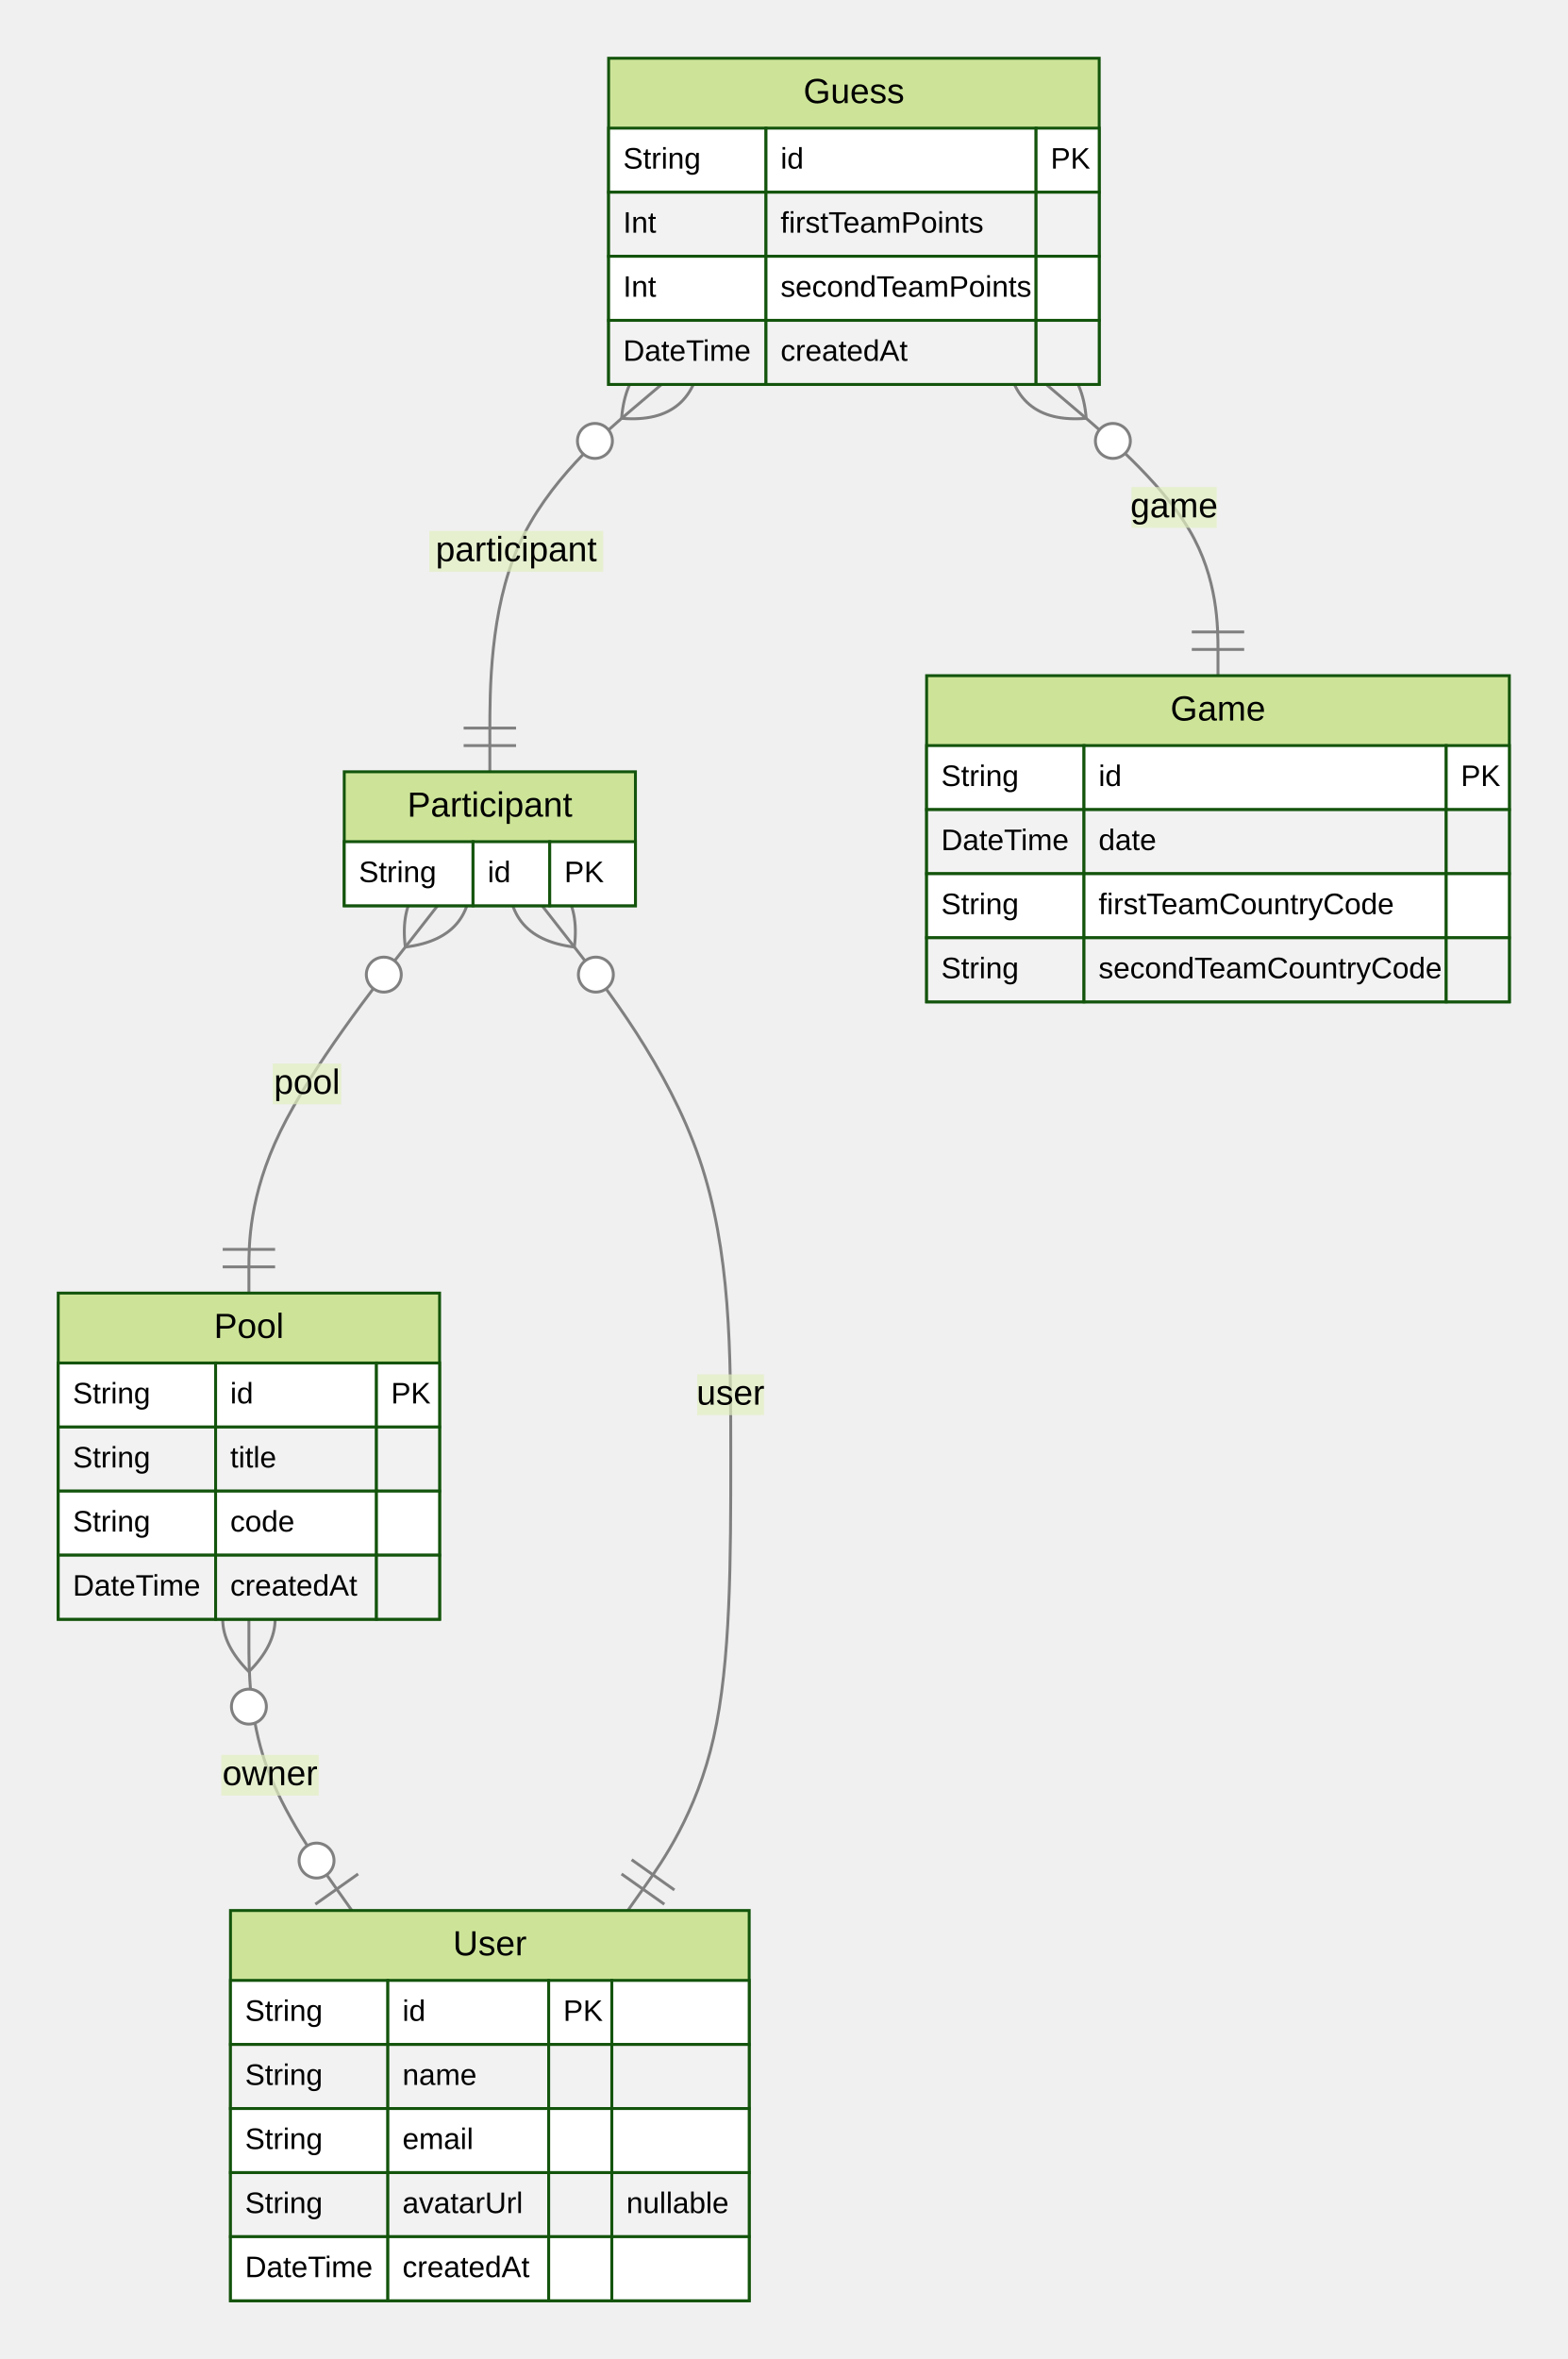
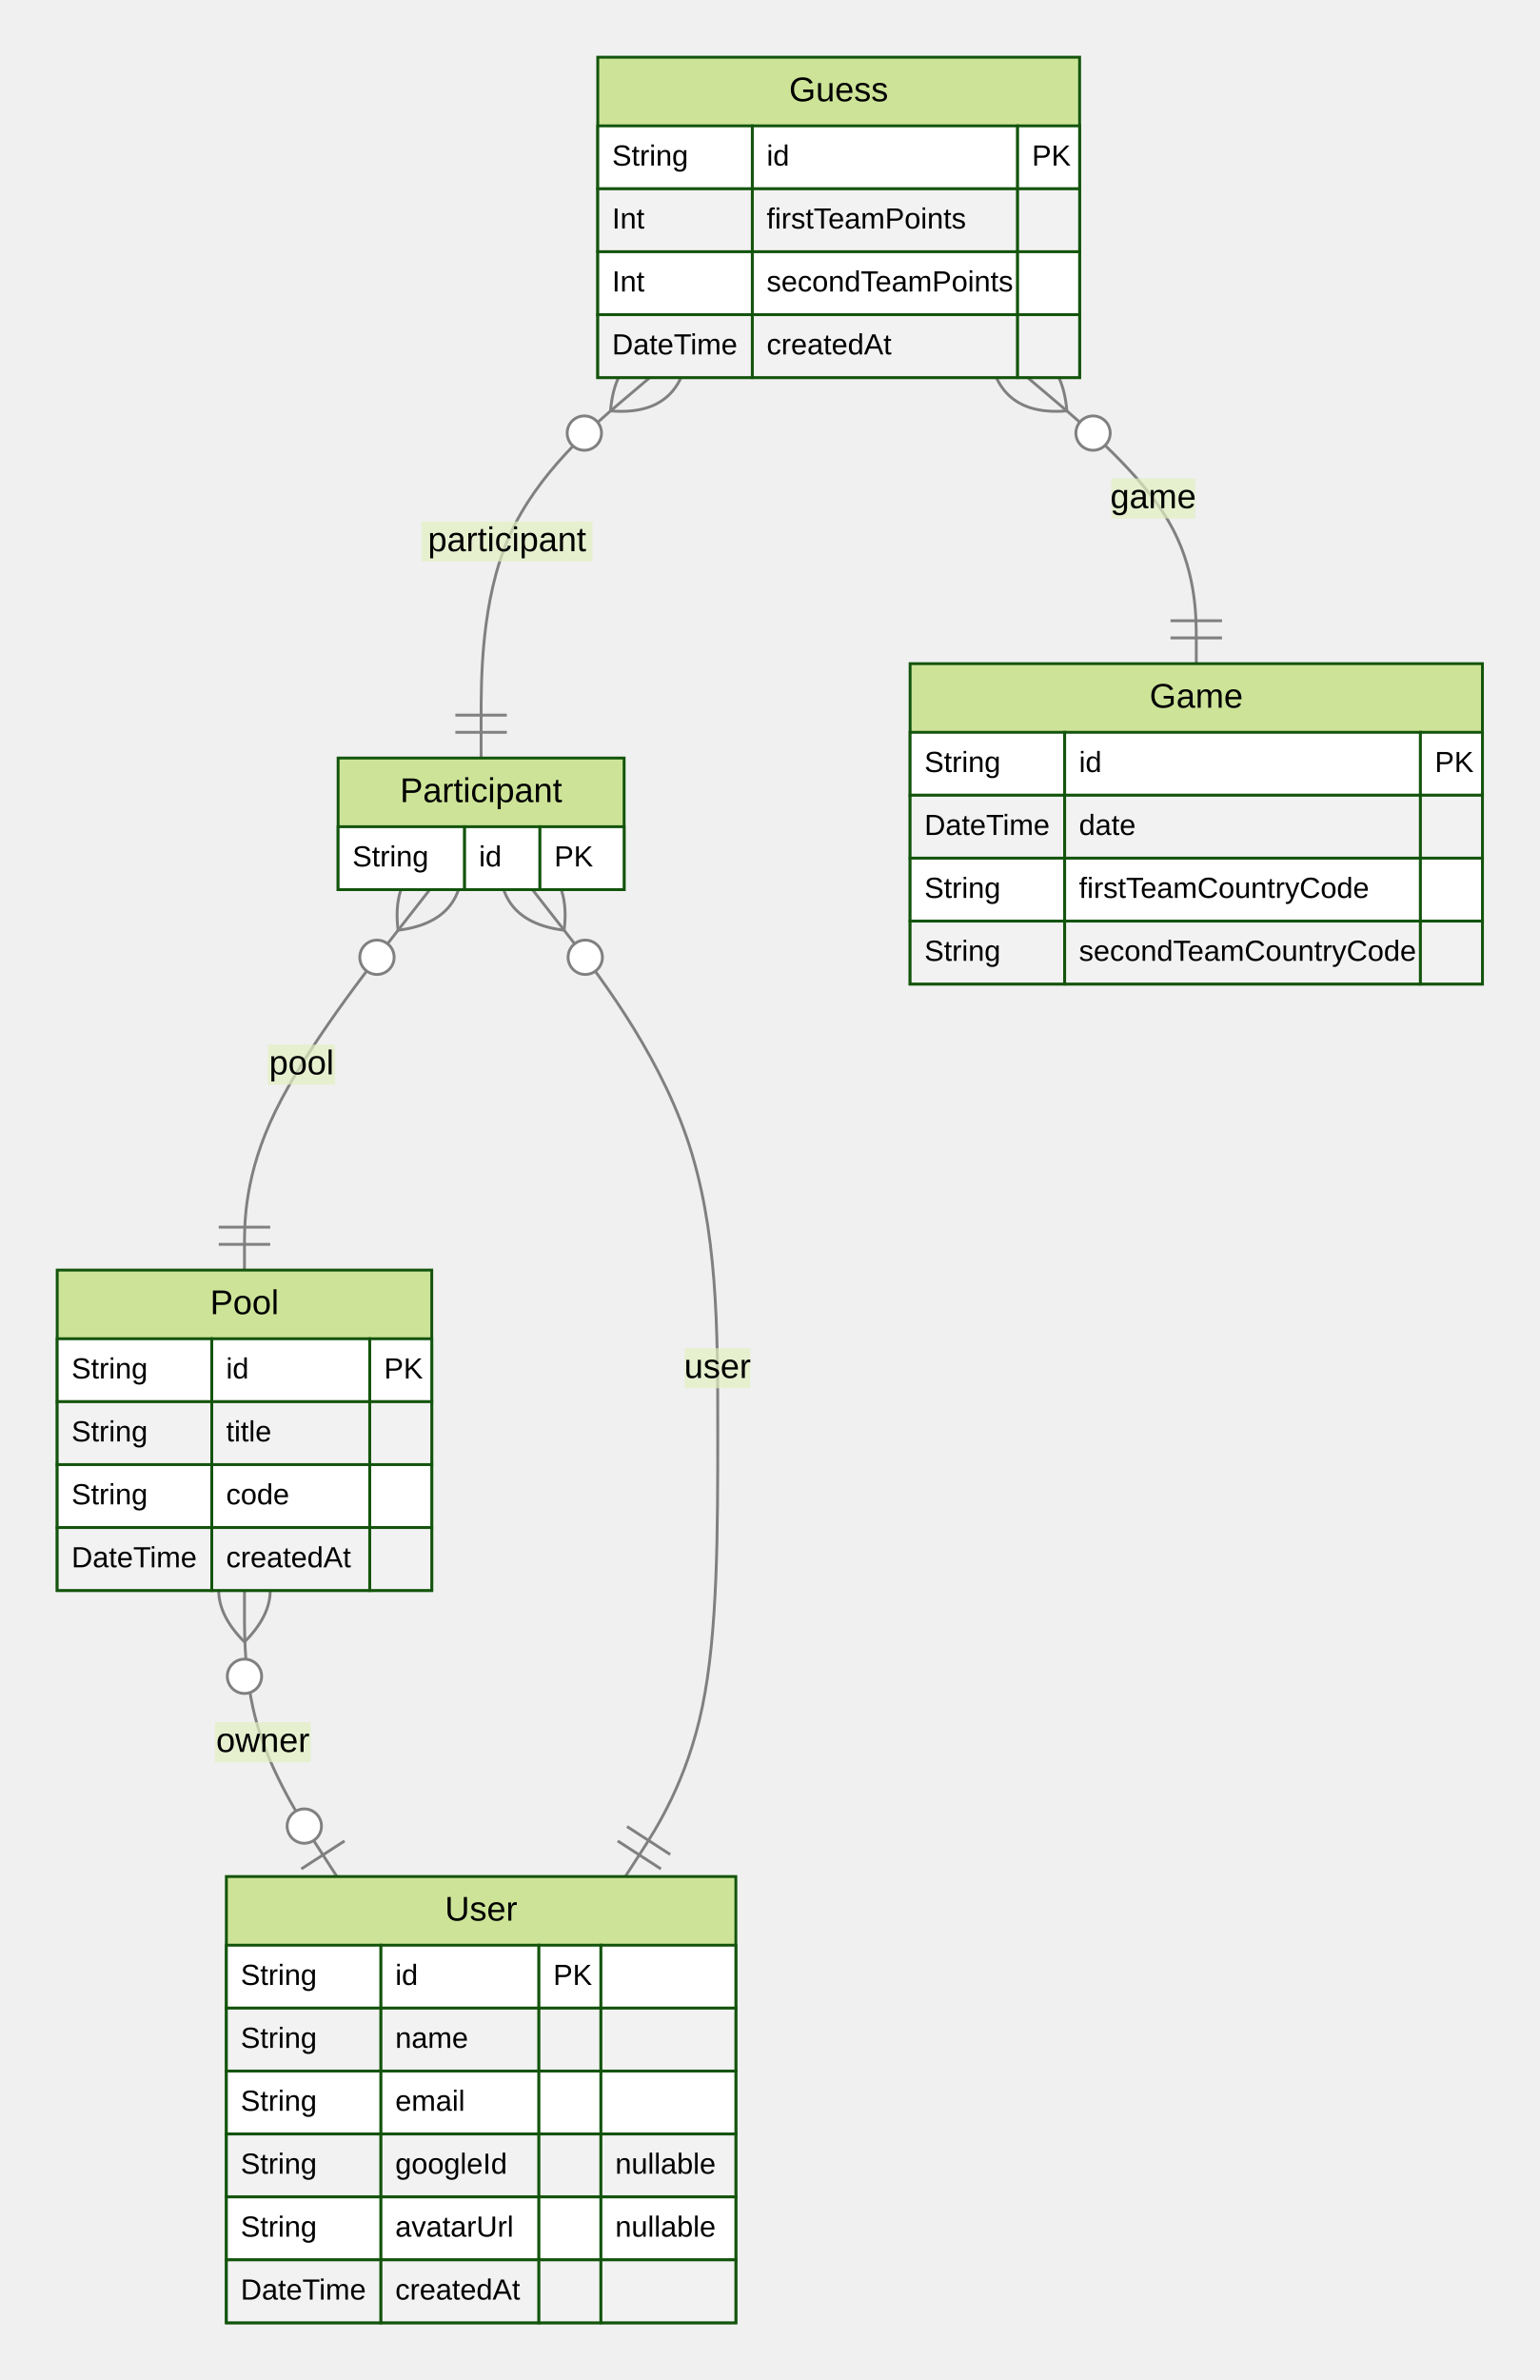
- <svg xmlns="http://www.w3.org/2000/svg" aria-roledescription="er" viewBox="0 0 538.347 810" style="max-width: 538.347px; background-color: white;" width="100%" id="mermaid-0">
+ <svg xmlns="http://www.w3.org/2000/svg" aria-roledescription="er" viewBox="0 0 538.347 832" style="max-width: 538.347px; background-color: white;" width="100%" id="mermaid-0">
  <style>#mermaid-0{font-family:"trebuchet ms",verdana,arial,sans-serif;font-size:16px;fill:#000000;}#mermaid-0 .error-icon{fill:#552222;}#mermaid-0 .error-text{fill:#552222;stroke:#552222;}#mermaid-0 .edge-thickness-normal{stroke-width:2px;}#mermaid-0 .edge-thickness-thick{stroke-width:3.5px;}#mermaid-0 .edge-pattern-solid{stroke-dasharray:0;}#mermaid-0 .edge-pattern-dashed{stroke-dasharray:3;}#mermaid-0 .edge-pattern-dotted{stroke-dasharray:2;}#mermaid-0 .marker{fill:#000000;stroke:#000000;}#mermaid-0 .marker.cross{stroke:#000000;}#mermaid-0 svg{font-family:"trebuchet ms",verdana,arial,sans-serif;font-size:16px;}#mermaid-0 .entityBox{fill:#cde498;stroke:#13540c;}#mermaid-0 .attributeBoxOdd{fill:#ffffff;stroke:#13540c;}#mermaid-0 .attributeBoxEven{fill:#f2f2f2;stroke:#13540c;}#mermaid-0 .relationshipLabelBox{fill:hsl(78.158, 58.462%, 84.51%);opacity:0.7;background-color:hsl(78.158, 58.462%, 84.51%);}#mermaid-0 .relationshipLabelBox rect{opacity:0.5;}#mermaid-0 .relationshipLine{stroke:#000000;}#mermaid-0 .entityTitleText{text-anchor:middle;font-size:18px;fill:#000000;}#mermaid-0 :root{--mermaid-font-family:"trebuchet ms",verdana,arial,sans-serif;}</style>
  <g />
  <defs>
    <marker orient="auto" markerHeight="18" markerWidth="18" refY="9" refX="0" id="ONLY_ONE_START">
      <path d="M9,0 L9,18 M15,0 L15,18" fill="none" stroke="gray" />
    </marker>
  </defs>
  <defs>
    <marker orient="auto" markerHeight="18" markerWidth="18" refY="9" refX="18" id="ONLY_ONE_END">
      <path d="M3,0 L3,18 M9,0 L9,18" fill="none" stroke="gray" />
    </marker>
  </defs>
  <defs>
    <marker orient="auto" markerHeight="18" markerWidth="30" refY="9" refX="0" id="ZERO_OR_ONE_START">
      <circle r="6" cy="9" cx="21" fill="white" stroke="gray" />
      <path d="M9,0 L9,18" fill="none" stroke="gray" />
    </marker>
  </defs>
  <defs>
    <marker orient="auto" markerHeight="18" markerWidth="30" refY="9" refX="30" id="ZERO_OR_ONE_END">
      <circle r="6" cy="9" cx="9" fill="white" stroke="gray" />
      <path d="M21,0 L21,18" fill="none" stroke="gray" />
    </marker>
  </defs>
  <defs>
    <marker orient="auto" markerHeight="36" markerWidth="45" refY="18" refX="18" id="ONE_OR_MORE_START">
      <path d="M0,18 Q 18,0 36,18 Q 18,36 0,18 M42,9 L42,27" fill="none" stroke="gray" />
    </marker>
  </defs>
  <defs>
    <marker orient="auto" markerHeight="36" markerWidth="45" refY="18" refX="27" id="ONE_OR_MORE_END">
      <path d="M3,9 L3,27 M9,18 Q27,0 45,18 Q27,36 9,18" fill="none" stroke="gray" />
    </marker>
  </defs>
  <defs>
    <marker orient="auto" markerHeight="36" markerWidth="57" refY="18" refX="18" id="ZERO_OR_MORE_START">
      <circle r="6" cy="18" cx="48" fill="white" stroke="gray" />
      <path d="M0,18 Q18,0 36,18 Q18,36 0,18" fill="none" stroke="gray" />
    </marker>
  </defs>
  <defs>
    <marker orient="auto" markerHeight="36" markerWidth="57" refY="18" refX="39" id="ZERO_OR_MORE_END">
      <circle r="6" cy="18" cx="9" fill="white" stroke="gray" />
      <path d="M21,18 Q39,0 57,18 Q39,36 21,18" fill="none" stroke="gray" />
    </marker>
  </defs>
-   <path style="stroke: gray; fill: none;" marker-start="url(#ZERO_OR_MORE_START)" marker-end="url(#ZERO_OR_ONE_END)" d="M85.482,556L85.482,564.333C85.482,572.667,85.482,589.333,91.375,606C97.268,622.667,109.055,639.333,114.948,647.667L120.841,656" class="er relationshipLine" />
-   <path style="stroke: gray; fill: none;" marker-start="url(#ZERO_OR_MORE_START)" marker-end="url(#ONLY_ONE_END)" d="M186.176,311L196.974,324.833C207.772,338.667,229.368,366.333,240.166,397.833C250.964,429.333,250.964,464.667,250.964,500C250.964,535.333,250.964,570.667,245.07,596.667C239.177,622.667,227.391,639.333,221.497,647.667L215.604,656" class="er relationshipLine" />
+   <path style="stroke: gray; fill: none;" marker-start="url(#ZERO_OR_MORE_START)" marker-end="url(#ZERO_OR_ONE_END)" d="M85.482,556L85.482,564.333C85.482,572.667,85.482,589.333,90.869,606C96.255,622.667,107.029,639.333,112.416,647.667L117.802,656" class="er relationshipLine" />
+   <path style="stroke: gray; fill: none;" marker-start="url(#ZERO_OR_MORE_START)" marker-end="url(#ONLY_ONE_END)" d="M186.176,311L196.974,324.833C207.772,338.667,229.368,366.333,240.166,397.833C250.964,429.333,250.964,464.667,250.964,500C250.964,535.333,250.964,570.667,245.577,596.667C240.19,622.667,229.416,639.333,224.03,647.667L218.643,656" class="er relationshipLine" />
  <path style="stroke: gray; fill: none;" marker-start="url(#ZERO_OR_MORE_START)" marker-end="url(#ONLY_ONE_END)" d="M150.269,311L139.471,324.833C128.674,338.667,107.078,366.333,96.28,388.5C85.482,410.667,85.482,427.333,85.482,435.667L85.482,444" class="er relationshipLine" />
  <path style="stroke: gray; fill: none;" marker-start="url(#ZERO_OR_MORE_START)" marker-end="url(#ONLY_ONE_END)" d="M359.308,132L369.137,140.333C378.967,148.667,398.626,165.333,408.455,182C418.285,198.667,418.285,215.333,418.285,223.667L418.285,232" class="er relationshipLine" />
  <path style="stroke: gray; fill: none;" marker-start="url(#ZERO_OR_MORE_START)" marker-end="url(#ONLY_ONE_END)" d="M227.2,132L217.37,140.333C207.541,148.667,187.882,165.333,178.052,187.5C168.223,209.667,168.223,237.333,168.223,251.167L168.223,265" class="er relationshipLine" />
-   <g transform="translate(20,444 )" id="entity-Pool-37d48ae9-73a1-4faa-b944-20a3ae18aedb">
+   <g transform="translate(20,444 )" id="entity-Pool-fb8aecbf-c77f-499a-bd3d-36ed7d6c1972">
    <rect height="112" width="130.964" y="0" x="0" class="er entityBox" />
-     <text style="dominant-baseline: middle; text-anchor: middle; font-size: 12px;" transform="translate(65.48175,12)" y="0" x="0" id="text-entity-Pool-37d48ae9-73a1-4faa-b944-20a3ae18aedb" class="er entityLabel">Pool</text>
-     <rect height="22" width="54.048" y="24" x="0" class="er attributeBoxOdd" />
-     <text style="dominant-baseline: middle; font-size: 10.2px;" transform="translate(5,35)" y="0" x="0" id="text-entity-Pool-37d48ae9-73a1-4faa-b944-20a3ae18aedb-attr-1-type" class="er entityLabel">String</text>
+     <text style="dominant-baseline: middle; text-anchor: middle; font-size: 12px;" transform="translate(65.48175,12)" y="0" x="0" id="text-entity-Pool-fb8aecbf-c77f-499a-bd3d-36ed7d6c1972" class="er entityLabel">Pool</text>
+     <rect height="22" width="54.048" y="24" x="0" class="er attributeBoxOdd" />
+     <text style="dominant-baseline: middle; font-size: 10.2px;" transform="translate(5,35)" y="0" x="0" id="text-entity-Pool-fb8aecbf-c77f-499a-bd3d-36ed7d6c1972-attr-1-type" class="er entityLabel">String</text>
    <rect height="22" width="55.234" y="24" x="54.048" class="er attributeBoxOdd" />
-     <text style="dominant-baseline: middle; font-size: 10.2px;" transform="translate(59.0484,35)" y="0" x="0" id="text-entity-Pool-37d48ae9-73a1-4faa-b944-20a3ae18aedb-attr-1-name" class="er entityLabel">id</text>
+     <text style="dominant-baseline: middle; font-size: 10.2px;" transform="translate(59.0484,35)" y="0" x="0" id="text-entity-Pool-fb8aecbf-c77f-499a-bd3d-36ed7d6c1972-attr-1-name" class="er entityLabel">id</text>
    <rect height="22" width="21.681" y="24" x="109.283" class="er attributeBoxOdd" />
-     <text style="dominant-baseline: middle; font-size: 10.2px;" transform="translate(114.2828,35)" y="0" x="0" id="text-entity-Pool-37d48ae9-73a1-4faa-b944-20a3ae18aedb-attr-1-key" class="er entityLabel">PK</text>
-     <rect height="22" width="54.048" y="46" x="0" class="er attributeBoxEven" />
-     <text style="dominant-baseline: middle; font-size: 10.2px;" transform="translate(5,57)" y="0" x="0" id="text-entity-Pool-37d48ae9-73a1-4faa-b944-20a3ae18aedb-attr-2-type" class="er entityLabel">String</text>
+     <text style="dominant-baseline: middle; font-size: 10.2px;" transform="translate(114.2828,35)" y="0" x="0" id="text-entity-Pool-fb8aecbf-c77f-499a-bd3d-36ed7d6c1972-attr-1-key" class="er entityLabel">PK</text>
+     <rect height="22" width="54.048" y="46" x="0" class="er attributeBoxEven" />
+     <text style="dominant-baseline: middle; font-size: 10.2px;" transform="translate(5,57)" y="0" x="0" id="text-entity-Pool-fb8aecbf-c77f-499a-bd3d-36ed7d6c1972-attr-2-type" class="er entityLabel">String</text>
    <rect height="22" width="55.234" y="46" x="54.048" class="er attributeBoxEven" />
-     <text style="dominant-baseline: middle; font-size: 10.2px;" transform="translate(59.0484,57)" y="0" x="0" id="text-entity-Pool-37d48ae9-73a1-4faa-b944-20a3ae18aedb-attr-2-name" class="er entityLabel">title</text>
+     <text style="dominant-baseline: middle; font-size: 10.2px;" transform="translate(59.0484,57)" y="0" x="0" id="text-entity-Pool-fb8aecbf-c77f-499a-bd3d-36ed7d6c1972-attr-2-name" class="er entityLabel">title</text>
    <rect height="22" width="21.681" y="46" x="109.283" class="er attributeBoxEven" />
-     <text style="dominant-baseline: middle; font-size: 10.2px;" transform="translate(114.2828,57)" y="0" x="0" id="text-entity-Pool-37d48ae9-73a1-4faa-b944-20a3ae18aedb-attr-2-key" class="er entityLabel" />
-     <rect height="22" width="54.048" y="68" x="0" class="er attributeBoxOdd" />
-     <text style="dominant-baseline: middle; font-size: 10.2px;" transform="translate(5,79)" y="0" x="0" id="text-entity-Pool-37d48ae9-73a1-4faa-b944-20a3ae18aedb-attr-3-type" class="er entityLabel">String</text>
+     <text style="dominant-baseline: middle; font-size: 10.2px;" transform="translate(114.2828,57)" y="0" x="0" id="text-entity-Pool-fb8aecbf-c77f-499a-bd3d-36ed7d6c1972-attr-2-key" class="er entityLabel" />
+     <rect height="22" width="54.048" y="68" x="0" class="er attributeBoxOdd" />
+     <text style="dominant-baseline: middle; font-size: 10.2px;" transform="translate(5,79)" y="0" x="0" id="text-entity-Pool-fb8aecbf-c77f-499a-bd3d-36ed7d6c1972-attr-3-type" class="er entityLabel">String</text>
    <rect height="22" width="55.234" y="68" x="54.048" class="er attributeBoxOdd" />
-     <text style="dominant-baseline: middle; font-size: 10.2px;" transform="translate(59.0484,79)" y="0" x="0" id="text-entity-Pool-37d48ae9-73a1-4faa-b944-20a3ae18aedb-attr-3-name" class="er entityLabel">code</text>
+     <text style="dominant-baseline: middle; font-size: 10.2px;" transform="translate(59.0484,79)" y="0" x="0" id="text-entity-Pool-fb8aecbf-c77f-499a-bd3d-36ed7d6c1972-attr-3-name" class="er entityLabel">code</text>
    <rect height="22" width="21.681" y="68" x="109.283" class="er attributeBoxOdd" />
-     <text style="dominant-baseline: middle; font-size: 10.2px;" transform="translate(114.2828,79)" y="0" x="0" id="text-entity-Pool-37d48ae9-73a1-4faa-b944-20a3ae18aedb-attr-3-key" class="er entityLabel" />
-     <rect height="22" width="54.048" y="90" x="0" class="er attributeBoxEven" />
-     <text style="dominant-baseline: middle; font-size: 10.2px;" transform="translate(5,101)" y="0" x="0" id="text-entity-Pool-37d48ae9-73a1-4faa-b944-20a3ae18aedb-attr-4-type" class="er entityLabel">DateTime</text>
+     <text style="dominant-baseline: middle; font-size: 10.2px;" transform="translate(114.2828,79)" y="0" x="0" id="text-entity-Pool-fb8aecbf-c77f-499a-bd3d-36ed7d6c1972-attr-3-key" class="er entityLabel" />
+     <rect height="22" width="54.048" y="90" x="0" class="er attributeBoxEven" />
+     <text style="dominant-baseline: middle; font-size: 10.2px;" transform="translate(5,101)" y="0" x="0" id="text-entity-Pool-fb8aecbf-c77f-499a-bd3d-36ed7d6c1972-attr-4-type" class="er entityLabel">DateTime</text>
    <rect height="22" width="55.234" y="90" x="54.048" class="er attributeBoxEven" />
-     <text style="dominant-baseline: middle; font-size: 10.2px;" transform="translate(59.0484,101)" y="0" x="0" id="text-entity-Pool-37d48ae9-73a1-4faa-b944-20a3ae18aedb-attr-4-name" class="er entityLabel">createdAt</text>
+     <text style="dominant-baseline: middle; font-size: 10.2px;" transform="translate(59.0484,101)" y="0" x="0" id="text-entity-Pool-fb8aecbf-c77f-499a-bd3d-36ed7d6c1972-attr-4-name" class="er entityLabel">createdAt</text>
    <rect height="22" width="21.681" y="90" x="109.283" class="er attributeBoxEven" />
-     <text style="dominant-baseline: middle; font-size: 10.2px;" transform="translate(114.2828,101)" y="0" x="0" id="text-entity-Pool-37d48ae9-73a1-4faa-b944-20a3ae18aedb-attr-4-key" class="er entityLabel" />
-   </g>
-   <g transform="translate(118.2226,265 )" id="entity-Participant-10bb6543-0d7f-44b6-8a43-4606f0fea3a1">
+     <text style="dominant-baseline: middle; font-size: 10.2px;" transform="translate(114.2828,101)" y="0" x="0" id="text-entity-Pool-fb8aecbf-c77f-499a-bd3d-36ed7d6c1972-attr-4-key" class="er entityLabel" />
+   </g>
+   <g transform="translate(118.2226,265 )" id="entity-Participant-df81b12b-64f8-4b51-9717-61aa2121755e">
    <rect height="46" width="100" y="0" x="0" class="er entityBox" />
-     <text style="dominant-baseline: middle; text-anchor: middle; font-size: 12px;" transform="translate(50,12)" y="0" x="0" id="text-entity-Participant-10bb6543-0d7f-44b6-8a43-4606f0fea3a1" class="er entityLabel">Participant</text>
+     <text style="dominant-baseline: middle; text-anchor: middle; font-size: 12px;" transform="translate(50,12)" y="0" x="0" id="text-entity-Participant-df81b12b-64f8-4b51-9717-61aa2121755e" class="er entityLabel">Participant</text>
    <rect height="22" width="44.231" y="24" x="0" class="er attributeBoxOdd" />
-     <text style="dominant-baseline: middle; font-size: 10.2px;" transform="translate(5,35)" y="0" x="0" id="text-entity-Participant-10bb6543-0d7f-44b6-8a43-4606f0fea3a1-attr-1-type" class="er entityLabel">String</text>
+     <text style="dominant-baseline: middle; font-size: 10.2px;" transform="translate(5,35)" y="0" x="0" id="text-entity-Participant-df81b12b-64f8-4b51-9717-61aa2121755e-attr-1-type" class="er entityLabel">String</text>
    <rect height="22" width="26.341" y="24" x="44.231" class="er attributeBoxOdd" />
-     <text style="dominant-baseline: middle; font-size: 10.2px;" transform="translate(49.23142,35)" y="0" x="0" id="text-entity-Participant-10bb6543-0d7f-44b6-8a43-4606f0fea3a1-attr-1-name" class="er entityLabel">id</text>
+     <text style="dominant-baseline: middle; font-size: 10.2px;" transform="translate(49.23142,35)" y="0" x="0" id="text-entity-Participant-df81b12b-64f8-4b51-9717-61aa2121755e-attr-1-name" class="er entityLabel">id</text>
    <rect height="22" width="29.428" y="24" x="70.572" class="er attributeBoxOdd" />
-     <text style="dominant-baseline: middle; font-size: 10.2px;" transform="translate(75.57222,35)" y="0" x="0" id="text-entity-Participant-10bb6543-0d7f-44b6-8a43-4606f0fea3a1-attr-1-key" class="er entityLabel">PK</text>
-   </g>
-   <g transform="translate(79.1537,656 )" id="entity-User-40700249-a757-427a-8d13-476e6ff8c09a">
-     <rect height="134" width="178.138" y="0" x="0" class="er entityBox" />
-     <text style="dominant-baseline: middle; text-anchor: middle; font-size: 12px;" transform="translate(89.06892,12)" y="0" x="0" id="text-entity-User-40700249-a757-427a-8d13-476e6ff8c09a" class="er entityLabel">User</text>
-     <rect height="22" width="54.048" y="24" x="0" class="er attributeBoxOdd" />
-     <text style="dominant-baseline: middle; font-size: 10.2px;" transform="translate(5,35)" y="0" x="0" id="text-entity-User-40700249-a757-427a-8d13-476e6ff8c09a-attr-1-type" class="er entityLabel">String</text>
+     <text style="dominant-baseline: middle; font-size: 10.2px;" transform="translate(75.57222,35)" y="0" x="0" id="text-entity-Participant-df81b12b-64f8-4b51-9717-61aa2121755e-attr-1-key" class="er entityLabel">PK</text>
+   </g>
+   <g transform="translate(79.1537,656 )" id="entity-User-b1c55656-faf7-48f1-ba8e-46f717228d10">
+     <rect height="156" width="178.138" y="0" x="0" class="er entityBox" />
+     <text style="dominant-baseline: middle; text-anchor: middle; font-size: 12px;" transform="translate(89.06892,12)" y="0" x="0" id="text-entity-User-b1c55656-faf7-48f1-ba8e-46f717228d10" class="er entityLabel">User</text>
+     <rect height="22" width="54.048" y="24" x="0" class="er attributeBoxOdd" />
+     <text style="dominant-baseline: middle; font-size: 10.2px;" transform="translate(5,35)" y="0" x="0" id="text-entity-User-b1c55656-faf7-48f1-ba8e-46f717228d10-attr-1-type" class="er entityLabel">String</text>
    <rect height="22" width="55.234" y="24" x="54.048" class="er attributeBoxOdd" />
-     <text style="dominant-baseline: middle; font-size: 10.2px;" transform="translate(59.0484,35)" y="0" x="0" id="text-entity-User-40700249-a757-427a-8d13-476e6ff8c09a-attr-1-name" class="er entityLabel">id</text>
+     <text style="dominant-baseline: middle; font-size: 10.2px;" transform="translate(59.0484,35)" y="0" x="0" id="text-entity-User-b1c55656-faf7-48f1-ba8e-46f717228d10-attr-1-name" class="er entityLabel">id</text>
    <rect height="22" width="21.681" y="24" x="109.283" class="er attributeBoxOdd" />
-     <text style="dominant-baseline: middle; font-size: 10.2px;" transform="translate(114.2828,35)" y="0" x="0" id="text-entity-User-40700249-a757-427a-8d13-476e6ff8c09a-attr-1-key" class="er entityLabel">PK</text>
+     <text style="dominant-baseline: middle; font-size: 10.2px;" transform="translate(114.2828,35)" y="0" x="0" id="text-entity-User-b1c55656-faf7-48f1-ba8e-46f717228d10-attr-1-key" class="er entityLabel">PK</text>
    <rect height="22" width="47.174" y="24" x="130.964" class="er attributeBoxOdd" />
-     <text style="dominant-baseline: middle; font-size: 10.2px;" transform="translate(135.9635,35)" y="0" x="0" id="text-entity-User-40700249-a757-427a-8d13-476e6ff8c09a-attr-1-comment" class="er entityLabel" />
-     <rect height="22" width="54.048" y="46" x="0" class="er attributeBoxEven" />
-     <text style="dominant-baseline: middle; font-size: 10.2px;" transform="translate(5,57)" y="0" x="0" id="text-entity-User-40700249-a757-427a-8d13-476e6ff8c09a-attr-2-type" class="er entityLabel">String</text>
+     <text style="dominant-baseline: middle; font-size: 10.2px;" transform="translate(135.9635,35)" y="0" x="0" id="text-entity-User-b1c55656-faf7-48f1-ba8e-46f717228d10-attr-1-comment" class="er entityLabel" />
+     <rect height="22" width="54.048" y="46" x="0" class="er attributeBoxEven" />
+     <text style="dominant-baseline: middle; font-size: 10.2px;" transform="translate(5,57)" y="0" x="0" id="text-entity-User-b1c55656-faf7-48f1-ba8e-46f717228d10-attr-2-type" class="er entityLabel">String</text>
    <rect height="22" width="55.234" y="46" x="54.048" class="er attributeBoxEven" />
-     <text style="dominant-baseline: middle; font-size: 10.2px;" transform="translate(59.0484,57)" y="0" x="0" id="text-entity-User-40700249-a757-427a-8d13-476e6ff8c09a-attr-2-name" class="er entityLabel">name</text>
+     <text style="dominant-baseline: middle; font-size: 10.2px;" transform="translate(59.0484,57)" y="0" x="0" id="text-entity-User-b1c55656-faf7-48f1-ba8e-46f717228d10-attr-2-name" class="er entityLabel">name</text>
    <rect height="22" width="21.681" y="46" x="109.283" class="er attributeBoxEven" />
-     <text style="dominant-baseline: middle; font-size: 10.2px;" transform="translate(114.2828,57)" y="0" x="0" id="text-entity-User-40700249-a757-427a-8d13-476e6ff8c09a-attr-2-key" class="er entityLabel" />
+     <text style="dominant-baseline: middle; font-size: 10.2px;" transform="translate(114.2828,57)" y="0" x="0" id="text-entity-User-b1c55656-faf7-48f1-ba8e-46f717228d10-attr-2-key" class="er entityLabel" />
    <rect height="22" width="47.174" y="46" x="130.964" class="er attributeBoxEven" />
-     <text style="dominant-baseline: middle; font-size: 10.2px;" transform="translate(135.9635,57)" y="0" x="0" id="text-entity-User-40700249-a757-427a-8d13-476e6ff8c09a-attr-2-comment" class="er entityLabel" />
-     <rect height="22" width="54.048" y="68" x="0" class="er attributeBoxOdd" />
-     <text style="dominant-baseline: middle; font-size: 10.2px;" transform="translate(5,79)" y="0" x="0" id="text-entity-User-40700249-a757-427a-8d13-476e6ff8c09a-attr-3-type" class="er entityLabel">String</text>
+     <text style="dominant-baseline: middle; font-size: 10.2px;" transform="translate(135.9635,57)" y="0" x="0" id="text-entity-User-b1c55656-faf7-48f1-ba8e-46f717228d10-attr-2-comment" class="er entityLabel" />
+     <rect height="22" width="54.048" y="68" x="0" class="er attributeBoxOdd" />
+     <text style="dominant-baseline: middle; font-size: 10.2px;" transform="translate(5,79)" y="0" x="0" id="text-entity-User-b1c55656-faf7-48f1-ba8e-46f717228d10-attr-3-type" class="er entityLabel">String</text>
    <rect height="22" width="55.234" y="68" x="54.048" class="er attributeBoxOdd" />
-     <text style="dominant-baseline: middle; font-size: 10.2px;" transform="translate(59.0484,79)" y="0" x="0" id="text-entity-User-40700249-a757-427a-8d13-476e6ff8c09a-attr-3-name" class="er entityLabel">email</text>
+     <text style="dominant-baseline: middle; font-size: 10.2px;" transform="translate(59.0484,79)" y="0" x="0" id="text-entity-User-b1c55656-faf7-48f1-ba8e-46f717228d10-attr-3-name" class="er entityLabel">email</text>
    <rect height="22" width="21.681" y="68" x="109.283" class="er attributeBoxOdd" />
-     <text style="dominant-baseline: middle; font-size: 10.2px;" transform="translate(114.2828,79)" y="0" x="0" id="text-entity-User-40700249-a757-427a-8d13-476e6ff8c09a-attr-3-key" class="er entityLabel" />
+     <text style="dominant-baseline: middle; font-size: 10.2px;" transform="translate(114.2828,79)" y="0" x="0" id="text-entity-User-b1c55656-faf7-48f1-ba8e-46f717228d10-attr-3-key" class="er entityLabel" />
    <rect height="22" width="47.174" y="68" x="130.964" class="er attributeBoxOdd" />
-     <text style="dominant-baseline: middle; font-size: 10.2px;" transform="translate(135.9635,79)" y="0" x="0" id="text-entity-User-40700249-a757-427a-8d13-476e6ff8c09a-attr-3-comment" class="er entityLabel" />
-     <rect height="22" width="54.048" y="90" x="0" class="er attributeBoxEven" />
-     <text style="dominant-baseline: middle; font-size: 10.2px;" transform="translate(5,101)" y="0" x="0" id="text-entity-User-40700249-a757-427a-8d13-476e6ff8c09a-attr-4-type" class="er entityLabel">String</text>
+     <text style="dominant-baseline: middle; font-size: 10.2px;" transform="translate(135.9635,79)" y="0" x="0" id="text-entity-User-b1c55656-faf7-48f1-ba8e-46f717228d10-attr-3-comment" class="er entityLabel" />
+     <rect height="22" width="54.048" y="90" x="0" class="er attributeBoxEven" />
+     <text style="dominant-baseline: middle; font-size: 10.2px;" transform="translate(5,101)" y="0" x="0" id="text-entity-User-b1c55656-faf7-48f1-ba8e-46f717228d10-attr-4-type" class="er entityLabel">String</text>
    <rect height="22" width="55.234" y="90" x="54.048" class="er attributeBoxEven" />
-     <text style="dominant-baseline: middle; font-size: 10.2px;" transform="translate(59.0484,101)" y="0" x="0" id="text-entity-User-40700249-a757-427a-8d13-476e6ff8c09a-attr-4-name" class="er entityLabel">avatarUrl</text>
+     <text style="dominant-baseline: middle; font-size: 10.2px;" transform="translate(59.0484,101)" y="0" x="0" id="text-entity-User-b1c55656-faf7-48f1-ba8e-46f717228d10-attr-4-name" class="er entityLabel">googleId</text>
    <rect height="22" width="21.681" y="90" x="109.283" class="er attributeBoxEven" />
-     <text style="dominant-baseline: middle; font-size: 10.2px;" transform="translate(114.2828,101)" y="0" x="0" id="text-entity-User-40700249-a757-427a-8d13-476e6ff8c09a-attr-4-key" class="er entityLabel" />
+     <text style="dominant-baseline: middle; font-size: 10.2px;" transform="translate(114.2828,101)" y="0" x="0" id="text-entity-User-b1c55656-faf7-48f1-ba8e-46f717228d10-attr-4-key" class="er entityLabel" />
    <rect height="22" width="47.174" y="90" x="130.964" class="er attributeBoxEven" />
-     <text style="dominant-baseline: middle; font-size: 10.2px;" transform="translate(135.9635,101)" y="0" x="0" id="text-entity-User-40700249-a757-427a-8d13-476e6ff8c09a-attr-4-comment" class="er entityLabel">nullable</text>
+     <text style="dominant-baseline: middle; font-size: 10.2px;" transform="translate(135.9635,101)" y="0" x="0" id="text-entity-User-b1c55656-faf7-48f1-ba8e-46f717228d10-attr-4-comment" class="er entityLabel">nullable</text>
    <rect height="22" width="54.048" y="112" x="0" class="er attributeBoxOdd" />
-     <text style="dominant-baseline: middle; font-size: 10.2px;" transform="translate(5,123)" y="0" x="0" id="text-entity-User-40700249-a757-427a-8d13-476e6ff8c09a-attr-5-type" class="er entityLabel">DateTime</text>
+     <text style="dominant-baseline: middle; font-size: 10.2px;" transform="translate(5,123)" y="0" x="0" id="text-entity-User-b1c55656-faf7-48f1-ba8e-46f717228d10-attr-5-type" class="er entityLabel">String</text>
    <rect height="22" width="55.234" y="112" x="54.048" class="er attributeBoxOdd" />
-     <text style="dominant-baseline: middle; font-size: 10.2px;" transform="translate(59.0484,123)" y="0" x="0" id="text-entity-User-40700249-a757-427a-8d13-476e6ff8c09a-attr-5-name" class="er entityLabel">createdAt</text>
+     <text style="dominant-baseline: middle; font-size: 10.2px;" transform="translate(59.0484,123)" y="0" x="0" id="text-entity-User-b1c55656-faf7-48f1-ba8e-46f717228d10-attr-5-name" class="er entityLabel">avatarUrl</text>
    <rect height="22" width="21.681" y="112" x="109.283" class="er attributeBoxOdd" />
-     <text style="dominant-baseline: middle; font-size: 10.2px;" transform="translate(114.2828,123)" y="0" x="0" id="text-entity-User-40700249-a757-427a-8d13-476e6ff8c09a-attr-5-key" class="er entityLabel" />
+     <text style="dominant-baseline: middle; font-size: 10.2px;" transform="translate(114.2828,123)" y="0" x="0" id="text-entity-User-b1c55656-faf7-48f1-ba8e-46f717228d10-attr-5-key" class="er entityLabel" />
    <rect height="22" width="47.174" y="112" x="130.964" class="er attributeBoxOdd" />
-     <text style="dominant-baseline: middle; font-size: 10.2px;" transform="translate(135.9635,123)" y="0" x="0" id="text-entity-User-40700249-a757-427a-8d13-476e6ff8c09a-attr-5-comment" class="er entityLabel" />
-   </g>
-   <g transform="translate(318.2226,232 )" id="entity-Game-86957794-8165-47f2-93fc-8d081a0e92dc">
+     <text style="dominant-baseline: middle; font-size: 10.2px;" transform="translate(135.9635,123)" y="0" x="0" id="text-entity-User-b1c55656-faf7-48f1-ba8e-46f717228d10-attr-5-comment" class="er entityLabel">nullable</text>
+     <rect height="22" width="54.048" y="134" x="0" class="er attributeBoxEven" />
+     <text style="dominant-baseline: middle; font-size: 10.2px;" transform="translate(5,145)" y="0" x="0" id="text-entity-User-b1c55656-faf7-48f1-ba8e-46f717228d10-attr-6-type" class="er entityLabel">DateTime</text>
+     <rect height="22" width="55.234" y="134" x="54.048" class="er attributeBoxEven" />
+     <text style="dominant-baseline: middle; font-size: 10.2px;" transform="translate(59.0484,145)" y="0" x="0" id="text-entity-User-b1c55656-faf7-48f1-ba8e-46f717228d10-attr-6-name" class="er entityLabel">createdAt</text>
+     <rect height="22" width="21.681" y="134" x="109.283" class="er attributeBoxEven" />
+     <text style="dominant-baseline: middle; font-size: 10.2px;" transform="translate(114.2828,145)" y="0" x="0" id="text-entity-User-b1c55656-faf7-48f1-ba8e-46f717228d10-attr-6-key" class="er entityLabel" />
+     <rect height="22" width="47.174" y="134" x="130.964" class="er attributeBoxEven" />
+     <text style="dominant-baseline: middle; font-size: 10.2px;" transform="translate(135.9635,145)" y="0" x="0" id="text-entity-User-b1c55656-faf7-48f1-ba8e-46f717228d10-attr-6-comment" class="er entityLabel" />
+   </g>
+   <g transform="translate(318.2226,232 )" id="entity-Game-44a17383-ccd1-49ae-b9b1-054380c3e178">
    <rect height="112" width="200.124" y="0" x="0" class="er entityBox" />
-     <text style="dominant-baseline: middle; text-anchor: middle; font-size: 12px;" transform="translate(100.062,12)" y="0" x="0" id="text-entity-Game-86957794-8165-47f2-93fc-8d081a0e92dc" class="er entityLabel">Game</text>
-     <rect height="22" width="54.048" y="24" x="0" class="er attributeBoxOdd" />
-     <text style="dominant-baseline: middle; font-size: 10.2px;" transform="translate(5,35)" y="0" x="0" id="text-entity-Game-86957794-8165-47f2-93fc-8d081a0e92dc-attr-1-type" class="er entityLabel">String</text>
+     <text style="dominant-baseline: middle; text-anchor: middle; font-size: 12px;" transform="translate(100.062,12)" y="0" x="0" id="text-entity-Game-44a17383-ccd1-49ae-b9b1-054380c3e178" class="er entityLabel">Game</text>
+     <rect height="22" width="54.048" y="24" x="0" class="er attributeBoxOdd" />
+     <text style="dominant-baseline: middle; font-size: 10.2px;" transform="translate(5,35)" y="0" x="0" id="text-entity-Game-44a17383-ccd1-49ae-b9b1-054380c3e178-attr-1-type" class="er entityLabel">String</text>
    <rect height="22" width="124.395" y="24" x="54.048" class="er attributeBoxOdd" />
-     <text style="dominant-baseline: middle; font-size: 10.2px;" transform="translate(59.0484,35)" y="0" x="0" id="text-entity-Game-86957794-8165-47f2-93fc-8d081a0e92dc-attr-1-name" class="er entityLabel">id</text>
+     <text style="dominant-baseline: middle; font-size: 10.2px;" transform="translate(59.0484,35)" y="0" x="0" id="text-entity-Game-44a17383-ccd1-49ae-b9b1-054380c3e178-attr-1-name" class="er entityLabel">id</text>
    <rect height="22" width="21.681" y="24" x="178.443" class="er attributeBoxOdd" />
-     <text style="dominant-baseline: middle; font-size: 10.2px;" transform="translate(183.4432,35)" y="0" x="0" id="text-entity-Game-86957794-8165-47f2-93fc-8d081a0e92dc-attr-1-key" class="er entityLabel">PK</text>
-     <rect height="22" width="54.048" y="46" x="0" class="er attributeBoxEven" />
-     <text style="dominant-baseline: middle; font-size: 10.2px;" transform="translate(5,57)" y="0" x="0" id="text-entity-Game-86957794-8165-47f2-93fc-8d081a0e92dc-attr-2-type" class="er entityLabel">DateTime</text>
+     <text style="dominant-baseline: middle; font-size: 10.2px;" transform="translate(183.4432,35)" y="0" x="0" id="text-entity-Game-44a17383-ccd1-49ae-b9b1-054380c3e178-attr-1-key" class="er entityLabel">PK</text>
+     <rect height="22" width="54.048" y="46" x="0" class="er attributeBoxEven" />
+     <text style="dominant-baseline: middle; font-size: 10.2px;" transform="translate(5,57)" y="0" x="0" id="text-entity-Game-44a17383-ccd1-49ae-b9b1-054380c3e178-attr-2-type" class="er entityLabel">DateTime</text>
    <rect height="22" width="124.395" y="46" x="54.048" class="er attributeBoxEven" />
-     <text style="dominant-baseline: middle; font-size: 10.2px;" transform="translate(59.0484,57)" y="0" x="0" id="text-entity-Game-86957794-8165-47f2-93fc-8d081a0e92dc-attr-2-name" class="er entityLabel">date</text>
+     <text style="dominant-baseline: middle; font-size: 10.2px;" transform="translate(59.0484,57)" y="0" x="0" id="text-entity-Game-44a17383-ccd1-49ae-b9b1-054380c3e178-attr-2-name" class="er entityLabel">date</text>
    <rect height="22" width="21.681" y="46" x="178.443" class="er attributeBoxEven" />
-     <text style="dominant-baseline: middle; font-size: 10.2px;" transform="translate(183.4432,57)" y="0" x="0" id="text-entity-Game-86957794-8165-47f2-93fc-8d081a0e92dc-attr-2-key" class="er entityLabel" />
-     <rect height="22" width="54.048" y="68" x="0" class="er attributeBoxOdd" />
-     <text style="dominant-baseline: middle; font-size: 10.2px;" transform="translate(5,79)" y="0" x="0" id="text-entity-Game-86957794-8165-47f2-93fc-8d081a0e92dc-attr-3-type" class="er entityLabel">String</text>
+     <text style="dominant-baseline: middle; font-size: 10.2px;" transform="translate(183.4432,57)" y="0" x="0" id="text-entity-Game-44a17383-ccd1-49ae-b9b1-054380c3e178-attr-2-key" class="er entityLabel" />
+     <rect height="22" width="54.048" y="68" x="0" class="er attributeBoxOdd" />
+     <text style="dominant-baseline: middle; font-size: 10.2px;" transform="translate(5,79)" y="0" x="0" id="text-entity-Game-44a17383-ccd1-49ae-b9b1-054380c3e178-attr-3-type" class="er entityLabel">String</text>
    <rect height="22" width="124.395" y="68" x="54.048" class="er attributeBoxOdd" />
-     <text style="dominant-baseline: middle; font-size: 10.2px;" transform="translate(59.0484,79)" y="0" x="0" id="text-entity-Game-86957794-8165-47f2-93fc-8d081a0e92dc-attr-3-name" class="er entityLabel">firstTeamCountryCode</text>
+     <text style="dominant-baseline: middle; font-size: 10.2px;" transform="translate(59.0484,79)" y="0" x="0" id="text-entity-Game-44a17383-ccd1-49ae-b9b1-054380c3e178-attr-3-name" class="er entityLabel">firstTeamCountryCode</text>
    <rect height="22" width="21.681" y="68" x="178.443" class="er attributeBoxOdd" />
-     <text style="dominant-baseline: middle; font-size: 10.2px;" transform="translate(183.4432,79)" y="0" x="0" id="text-entity-Game-86957794-8165-47f2-93fc-8d081a0e92dc-attr-3-key" class="er entityLabel" />
-     <rect height="22" width="54.048" y="90" x="0" class="er attributeBoxEven" />
-     <text style="dominant-baseline: middle; font-size: 10.2px;" transform="translate(5,101)" y="0" x="0" id="text-entity-Game-86957794-8165-47f2-93fc-8d081a0e92dc-attr-4-type" class="er entityLabel">String</text>
+     <text style="dominant-baseline: middle; font-size: 10.2px;" transform="translate(183.4432,79)" y="0" x="0" id="text-entity-Game-44a17383-ccd1-49ae-b9b1-054380c3e178-attr-3-key" class="er entityLabel" />
+     <rect height="22" width="54.048" y="90" x="0" class="er attributeBoxEven" />
+     <text style="dominant-baseline: middle; font-size: 10.2px;" transform="translate(5,101)" y="0" x="0" id="text-entity-Game-44a17383-ccd1-49ae-b9b1-054380c3e178-attr-4-type" class="er entityLabel">String</text>
    <rect height="22" width="124.395" y="90" x="54.048" class="er attributeBoxEven" />
-     <text style="dominant-baseline: middle; font-size: 10.2px;" transform="translate(59.0484,101)" y="0" x="0" id="text-entity-Game-86957794-8165-47f2-93fc-8d081a0e92dc-attr-4-name" class="er entityLabel">secondTeamCountryCode</text>
+     <text style="dominant-baseline: middle; font-size: 10.2px;" transform="translate(59.0484,101)" y="0" x="0" id="text-entity-Game-44a17383-ccd1-49ae-b9b1-054380c3e178-attr-4-name" class="er entityLabel">secondTeamCountryCode</text>
    <rect height="22" width="21.681" y="90" x="178.443" class="er attributeBoxEven" />
-     <text style="dominant-baseline: middle; font-size: 10.2px;" transform="translate(183.4432,101)" y="0" x="0" id="text-entity-Game-86957794-8165-47f2-93fc-8d081a0e92dc-attr-4-key" class="er entityLabel" />
-   </g>
-   <g transform="translate(209.0141,20 )" id="entity-Guess-311de70b-5d7e-4e15-a30c-4dab92465e17">
+     <text style="dominant-baseline: middle; font-size: 10.2px;" transform="translate(183.4432,101)" y="0" x="0" id="text-entity-Game-44a17383-ccd1-49ae-b9b1-054380c3e178-attr-4-key" class="er entityLabel" />
+   </g>
+   <g transform="translate(209.0141,20 )" id="entity-Guess-48a7aa2e-524a-434f-833b-ebc292cfca59">
    <rect height="112" width="168.479" y="0" x="0" class="er entityBox" />
-     <text style="dominant-baseline: middle; text-anchor: middle; font-size: 12px;" transform="translate(84.23956,12)" y="0" x="0" id="text-entity-Guess-311de70b-5d7e-4e15-a30c-4dab92465e17" class="er entityLabel">Guess</text>
-     <rect height="22" width="54.048" y="24" x="0" class="er attributeBoxOdd" />
-     <text style="dominant-baseline: middle; font-size: 10.2px;" transform="translate(5,35)" y="0" x="0" id="text-entity-Guess-311de70b-5d7e-4e15-a30c-4dab92465e17-attr-1-type" class="er entityLabel">String</text>
+     <text style="dominant-baseline: middle; text-anchor: middle; font-size: 12px;" transform="translate(84.23956,12)" y="0" x="0" id="text-entity-Guess-48a7aa2e-524a-434f-833b-ebc292cfca59" class="er entityLabel">Guess</text>
+     <rect height="22" width="54.048" y="24" x="0" class="er attributeBoxOdd" />
+     <text style="dominant-baseline: middle; font-size: 10.2px;" transform="translate(5,35)" y="0" x="0" id="text-entity-Guess-48a7aa2e-524a-434f-833b-ebc292cfca59-attr-1-type" class="er entityLabel">String</text>
    <rect height="22" width="92.75" y="24" x="54.048" class="er attributeBoxOdd" />
-     <text style="dominant-baseline: middle; font-size: 10.2px;" transform="translate(59.0484,35)" y="0" x="0" id="text-entity-Guess-311de70b-5d7e-4e15-a30c-4dab92465e17-attr-1-name" class="er entityLabel">id</text>
+     <text style="dominant-baseline: middle; font-size: 10.2px;" transform="translate(59.0484,35)" y="0" x="0" id="text-entity-Guess-48a7aa2e-524a-434f-833b-ebc292cfca59-attr-1-name" class="er entityLabel">id</text>
    <rect height="22" width="21.681" y="24" x="146.798" class="er attributeBoxOdd" />
-     <text style="dominant-baseline: middle; font-size: 10.2px;" transform="translate(151.7984,35)" y="0" x="0" id="text-entity-Guess-311de70b-5d7e-4e15-a30c-4dab92465e17-attr-1-key" class="er entityLabel">PK</text>
-     <rect height="22" width="54.048" y="46" x="0" class="er attributeBoxEven" />
-     <text style="dominant-baseline: middle; font-size: 10.2px;" transform="translate(5,57)" y="0" x="0" id="text-entity-Guess-311de70b-5d7e-4e15-a30c-4dab92465e17-attr-2-type" class="er entityLabel">Int</text>
+     <text style="dominant-baseline: middle; font-size: 10.2px;" transform="translate(151.7984,35)" y="0" x="0" id="text-entity-Guess-48a7aa2e-524a-434f-833b-ebc292cfca59-attr-1-key" class="er entityLabel">PK</text>
+     <rect height="22" width="54.048" y="46" x="0" class="er attributeBoxEven" />
+     <text style="dominant-baseline: middle; font-size: 10.2px;" transform="translate(5,57)" y="0" x="0" id="text-entity-Guess-48a7aa2e-524a-434f-833b-ebc292cfca59-attr-2-type" class="er entityLabel">Int</text>
    <rect height="22" width="92.75" y="46" x="54.048" class="er attributeBoxEven" />
-     <text style="dominant-baseline: middle; font-size: 10.2px;" transform="translate(59.0484,57)" y="0" x="0" id="text-entity-Guess-311de70b-5d7e-4e15-a30c-4dab92465e17-attr-2-name" class="er entityLabel">firstTeamPoints</text>
+     <text style="dominant-baseline: middle; font-size: 10.2px;" transform="translate(59.0484,57)" y="0" x="0" id="text-entity-Guess-48a7aa2e-524a-434f-833b-ebc292cfca59-attr-2-name" class="er entityLabel">firstTeamPoints</text>
    <rect height="22" width="21.681" y="46" x="146.798" class="er attributeBoxEven" />
-     <text style="dominant-baseline: middle; font-size: 10.2px;" transform="translate(151.7984,57)" y="0" x="0" id="text-entity-Guess-311de70b-5d7e-4e15-a30c-4dab92465e17-attr-2-key" class="er entityLabel" />
-     <rect height="22" width="54.048" y="68" x="0" class="er attributeBoxOdd" />
-     <text style="dominant-baseline: middle; font-size: 10.2px;" transform="translate(5,79)" y="0" x="0" id="text-entity-Guess-311de70b-5d7e-4e15-a30c-4dab92465e17-attr-3-type" class="er entityLabel">Int</text>
+     <text style="dominant-baseline: middle; font-size: 10.2px;" transform="translate(151.7984,57)" y="0" x="0" id="text-entity-Guess-48a7aa2e-524a-434f-833b-ebc292cfca59-attr-2-key" class="er entityLabel" />
+     <rect height="22" width="54.048" y="68" x="0" class="er attributeBoxOdd" />
+     <text style="dominant-baseline: middle; font-size: 10.2px;" transform="translate(5,79)" y="0" x="0" id="text-entity-Guess-48a7aa2e-524a-434f-833b-ebc292cfca59-attr-3-type" class="er entityLabel">Int</text>
    <rect height="22" width="92.75" y="68" x="54.048" class="er attributeBoxOdd" />
-     <text style="dominant-baseline: middle; font-size: 10.2px;" transform="translate(59.0484,79)" y="0" x="0" id="text-entity-Guess-311de70b-5d7e-4e15-a30c-4dab92465e17-attr-3-name" class="er entityLabel">secondTeamPoints</text>
+     <text style="dominant-baseline: middle; font-size: 10.2px;" transform="translate(59.0484,79)" y="0" x="0" id="text-entity-Guess-48a7aa2e-524a-434f-833b-ebc292cfca59-attr-3-name" class="er entityLabel">secondTeamPoints</text>
    <rect height="22" width="21.681" y="68" x="146.798" class="er attributeBoxOdd" />
-     <text style="dominant-baseline: middle; font-size: 10.2px;" transform="translate(151.7984,79)" y="0" x="0" id="text-entity-Guess-311de70b-5d7e-4e15-a30c-4dab92465e17-attr-3-key" class="er entityLabel" />
-     <rect height="22" width="54.048" y="90" x="0" class="er attributeBoxEven" />
-     <text style="dominant-baseline: middle; font-size: 10.2px;" transform="translate(5,101)" y="0" x="0" id="text-entity-Guess-311de70b-5d7e-4e15-a30c-4dab92465e17-attr-4-type" class="er entityLabel">DateTime</text>
+     <text style="dominant-baseline: middle; font-size: 10.2px;" transform="translate(151.7984,79)" y="0" x="0" id="text-entity-Guess-48a7aa2e-524a-434f-833b-ebc292cfca59-attr-3-key" class="er entityLabel" />
+     <rect height="22" width="54.048" y="90" x="0" class="er attributeBoxEven" />
+     <text style="dominant-baseline: middle; font-size: 10.2px;" transform="translate(5,101)" y="0" x="0" id="text-entity-Guess-48a7aa2e-524a-434f-833b-ebc292cfca59-attr-4-type" class="er entityLabel">DateTime</text>
    <rect height="22" width="92.75" y="90" x="54.048" class="er attributeBoxEven" />
-     <text style="dominant-baseline: middle; font-size: 10.2px;" transform="translate(59.0484,101)" y="0" x="0" id="text-entity-Guess-311de70b-5d7e-4e15-a30c-4dab92465e17-attr-4-name" class="er entityLabel">createdAt</text>
+     <text style="dominant-baseline: middle; font-size: 10.2px;" transform="translate(59.0484,101)" y="0" x="0" id="text-entity-Guess-48a7aa2e-524a-434f-833b-ebc292cfca59-attr-4-name" class="er entityLabel">createdAt</text>
    <rect height="22" width="21.681" y="90" x="146.798" class="er attributeBoxEven" />
-     <text style="dominant-baseline: middle; font-size: 10.2px;" transform="translate(151.7984,101)" y="0" x="0" id="text-entity-Guess-311de70b-5d7e-4e15-a30c-4dab92465e17-attr-4-key" class="er entityLabel" />
-   </g>
-   <rect height="14" width="33.471" y="602.554" x="75.983" class="er relationshipLabelBox" />
-   <text style="text-anchor: middle; dominant-baseline: middle; font-size: 12px;" y="609.554" x="92.718" id="rel1" class="er relationshipLabel">owner</text>
-   <rect height="14" width="22.959" y="471.913" x="239.398" class="er relationshipLabelBox" />
-   <text style="text-anchor: middle; dominant-baseline: middle; font-size: 12px;" y="478.913" x="250.878" id="rel2" class="er relationshipLabel">user</text>
+     <text style="dominant-baseline: middle; font-size: 10.2px;" transform="translate(151.7984,101)" y="0" x="0" id="text-entity-Guess-48a7aa2e-524a-434f-833b-ebc292cfca59-attr-4-key" class="er entityLabel" />
+   </g>
+   <rect height="14" width="33.471" y="602.044" x="75.175" class="er relationshipLabelBox" />
+   <text style="text-anchor: middle; dominant-baseline: middle; font-size: 12px;" y="609.044" x="91.911" id="rel1" class="er relationshipLabel">owner</text>
+   <rect height="14" width="22.959" y="471.307" x="239.391" class="er relationshipLabelBox" />
+   <text style="text-anchor: middle; dominant-baseline: middle; font-size: 12px;" y="478.307" x="250.87" id="rel2" class="er relationshipLabel">user</text>
  <rect height="14" width="23.564" y="365.183" x="93.637" class="er relationshipLabelBox" />
  <text style="text-anchor: middle; dominant-baseline: middle; font-size: 12px;" y="372.183" x="105.419" id="rel3" class="er relationshipLabel">pool</text>
  <rect height="14" width="29.289" y="167.246" x="388.578" class="er relationshipLabelBox" />
  <text style="text-anchor: middle; dominant-baseline: middle; font-size: 12px;" y="174.246" x="403.223" id="rel4" class="er relationshipLabel">game</text>
  <rect height="14" width="59.744" y="182.29" x="147.412" class="er relationshipLabelBox" />
  <text style="text-anchor: middle; dominant-baseline: middle; font-size: 12px;" y="189.29" x="177.284" id="rel5" class="er relationshipLabel">participant</text>
</svg>
